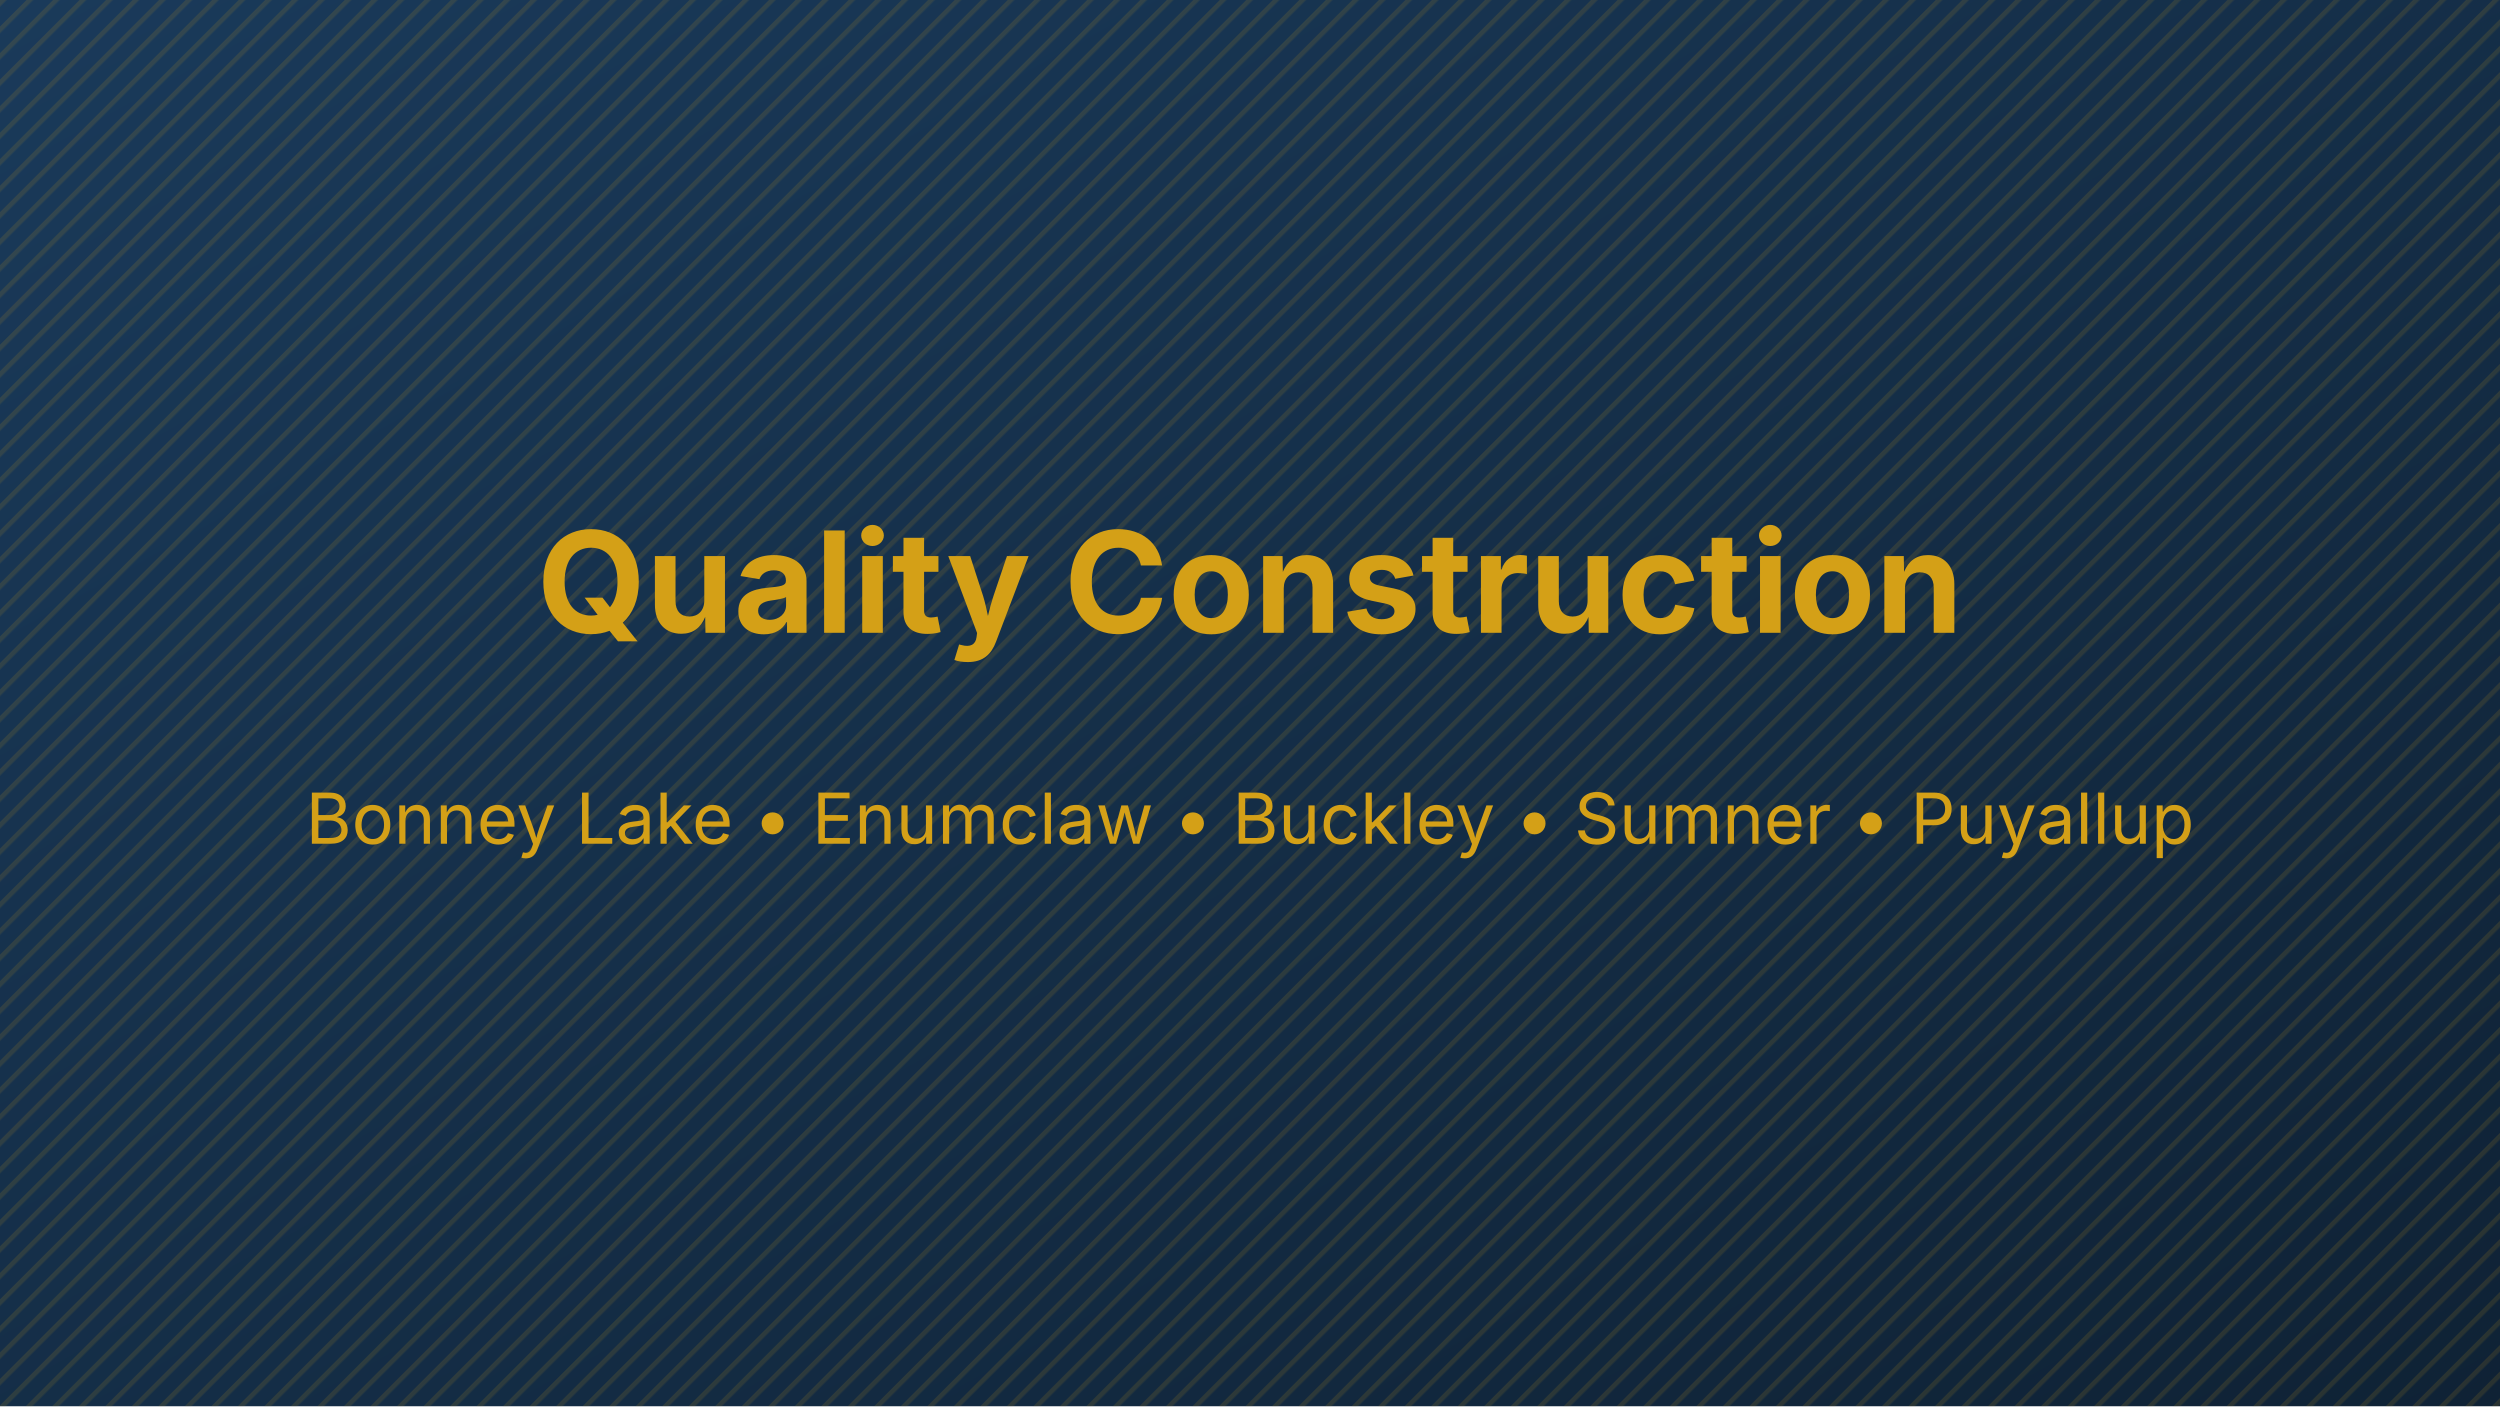
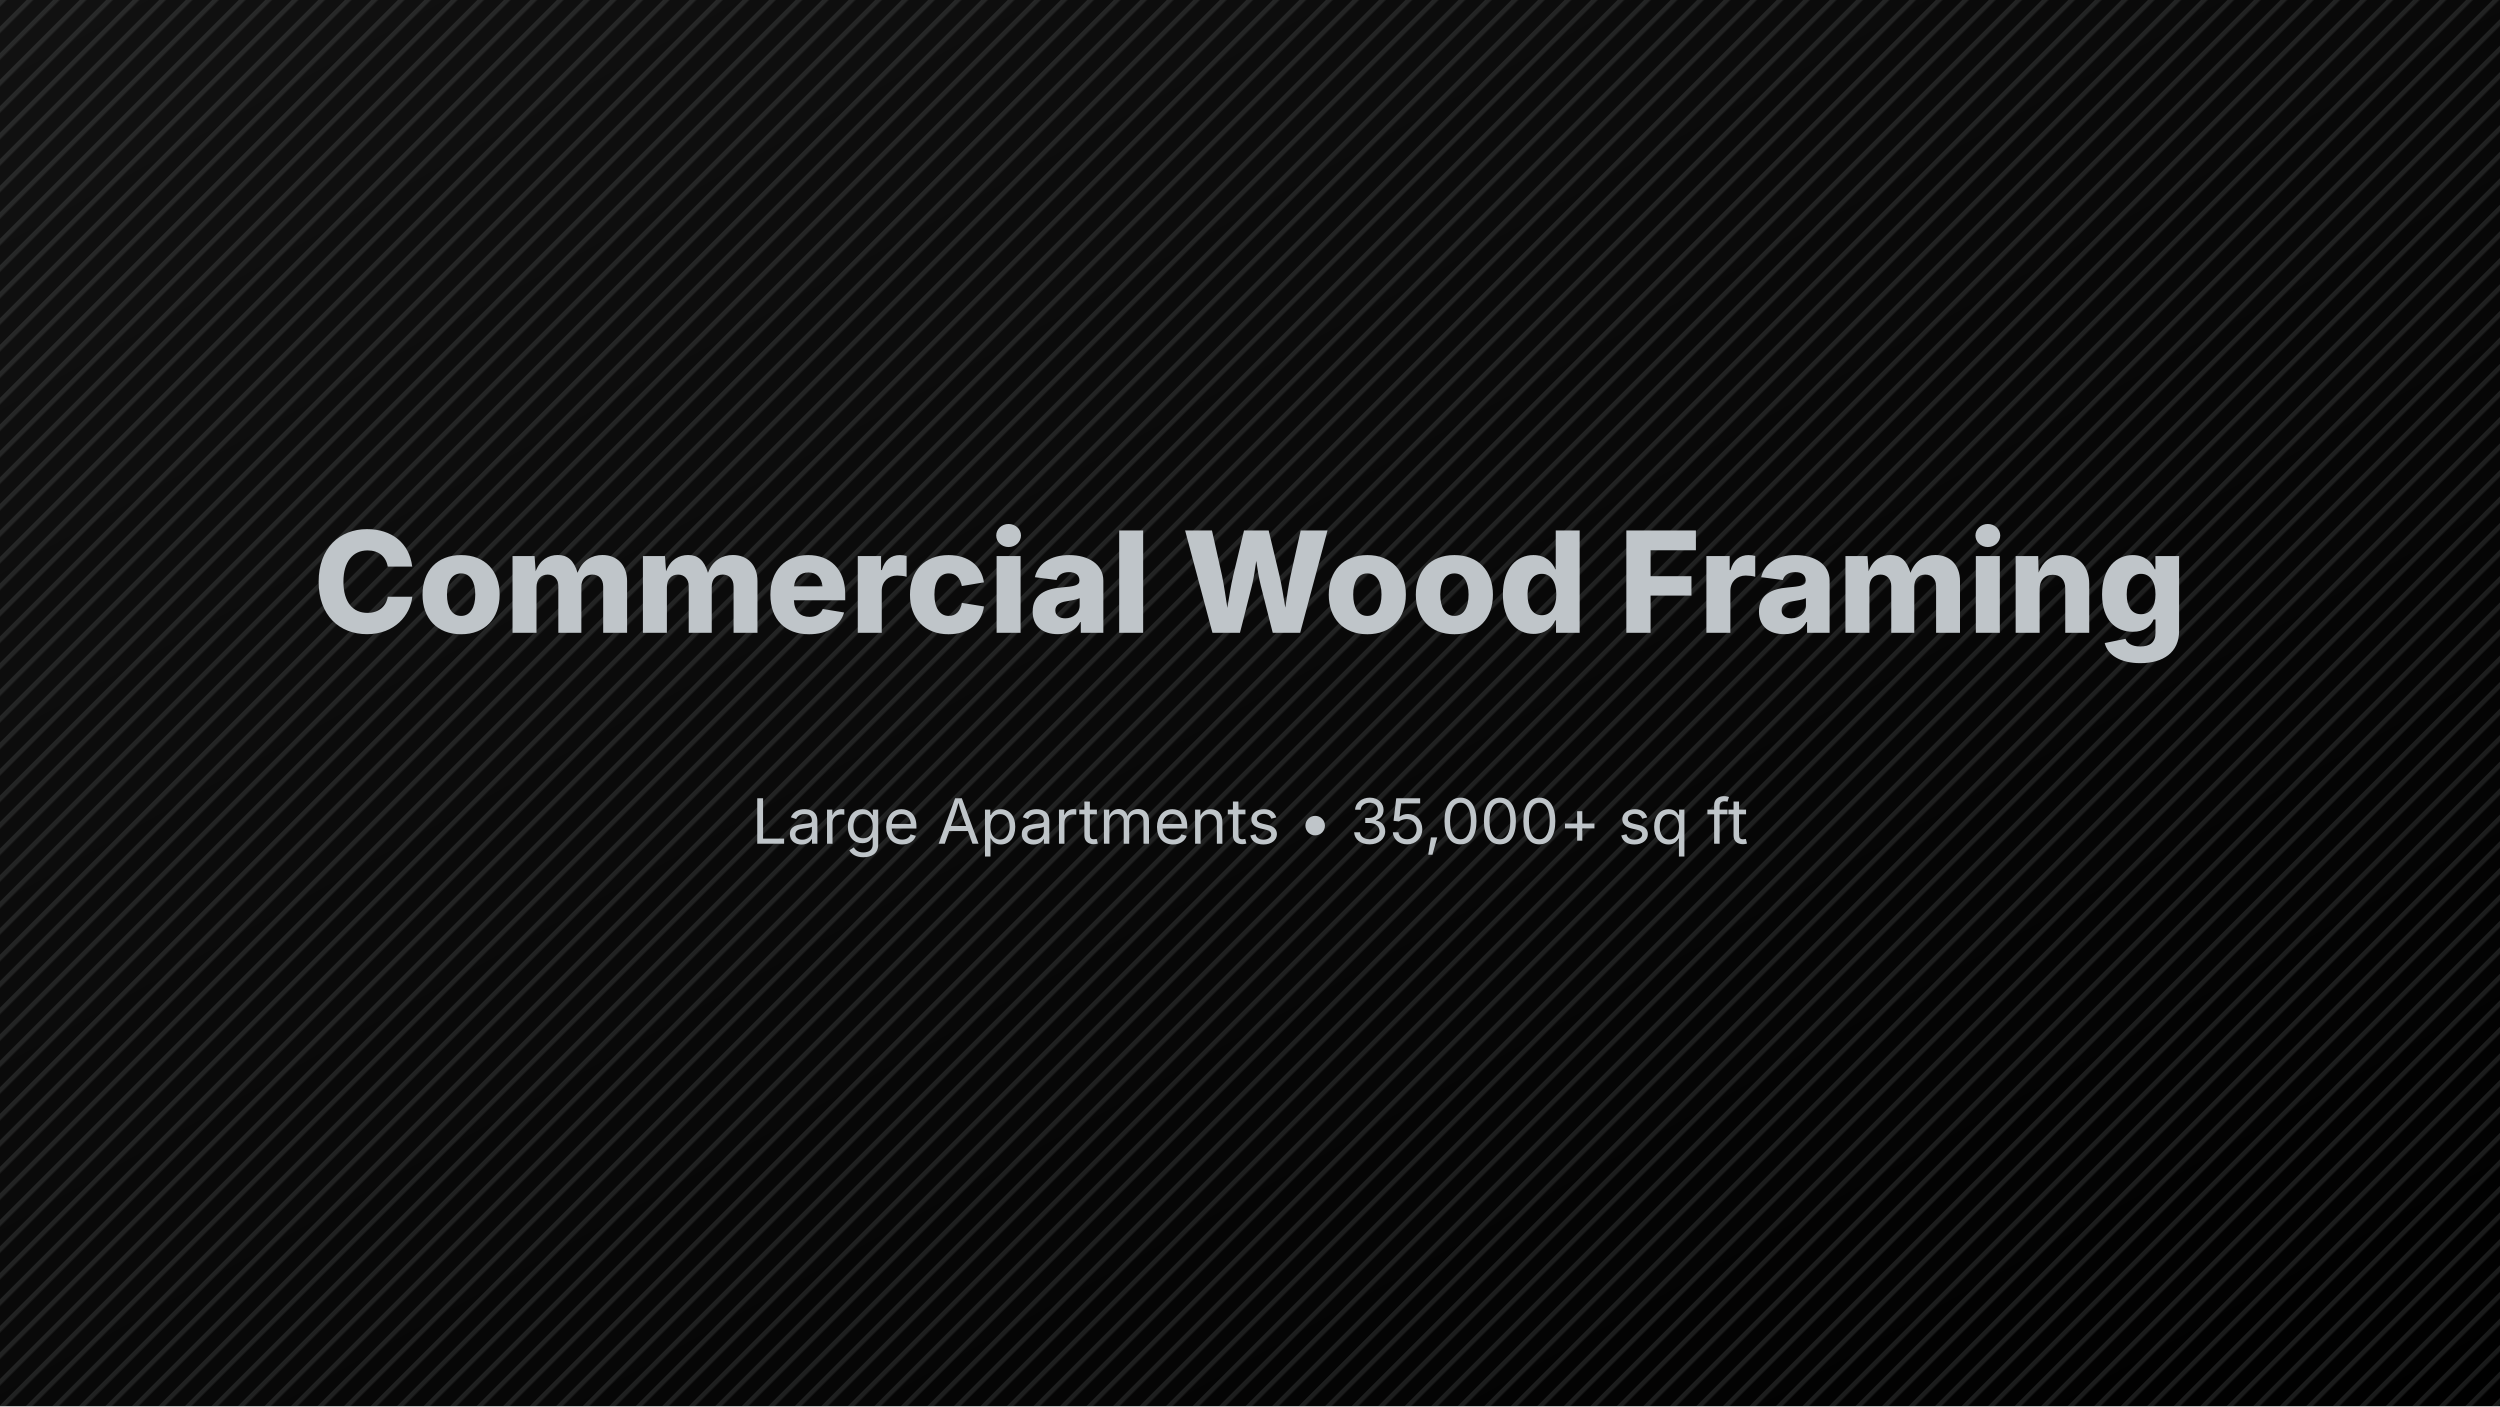
- <svg xmlns="http://www.w3.org/2000/svg" width="1600" height="900" viewBox="0 0 1600 900" role="img" aria-label="Quality Construction placeholder">
+ <svg xmlns="http://www.w3.org/2000/svg" width="1600" height="900" viewBox="0 0 1600 900" role="img" aria-label="Commercial Wood Framing">
  <defs>
    <linearGradient id="g1" x1="0" x2="1" y1="0" y2="1">
-       <stop offset="0%" stop-color="#1A3A5A" />
-       <stop offset="100%" stop-color="#0F2235" />
+       <stop offset="0%" stop-color="#111111" />
+       <stop offset="100%" stop-color="#000000" />
    </linearGradient>
    <pattern id="diag" width="12" height="12" patternUnits="userSpaceOnUse" patternTransform="rotate(45)">
-       <rect width="12" height="12" fill="none" />
-       <line x1="0" y1="0" x2="0" y2="12" stroke="#D4A01722" stroke-width="6" />
+       <line x1="0" y1="0" x2="0" y2="12" stroke="#BFC5C922" stroke-width="6" />
    </pattern>
  </defs>
  <rect width="100%" height="100%" fill="url(#g1)" />
  <rect width="100%" height="100%" fill="url(#diag)" />
-   <g fill="#D4A017">
-     <text x="50%" y="45%" text-anchor="middle" font-size="90" font-family="Inter, Helvetica, Arial, sans-serif" font-weight="700">Quality Construction</text>
-     <text x="50%" y="60%" text-anchor="middle" font-size="45" font-family="Inter, Helvetica, Arial, sans-serif">Bonney Lake • Enumclaw • Buckley • Sumner • Puyallup</text>
+   <g fill="#BFC5C9">
+     <text x="50%" y="45%" text-anchor="middle" font-size="90" font-family="Inter, Helvetica, Arial, sans-serif" font-weight="800">Commercial Wood Framing</text>
+     <text x="50%" y="60%" text-anchor="middle" font-size="40" font-family="Inter, Helvetica, Arial, sans-serif">Large Apartments • 35,000+ sq ft</text>
  </g>
</svg>
